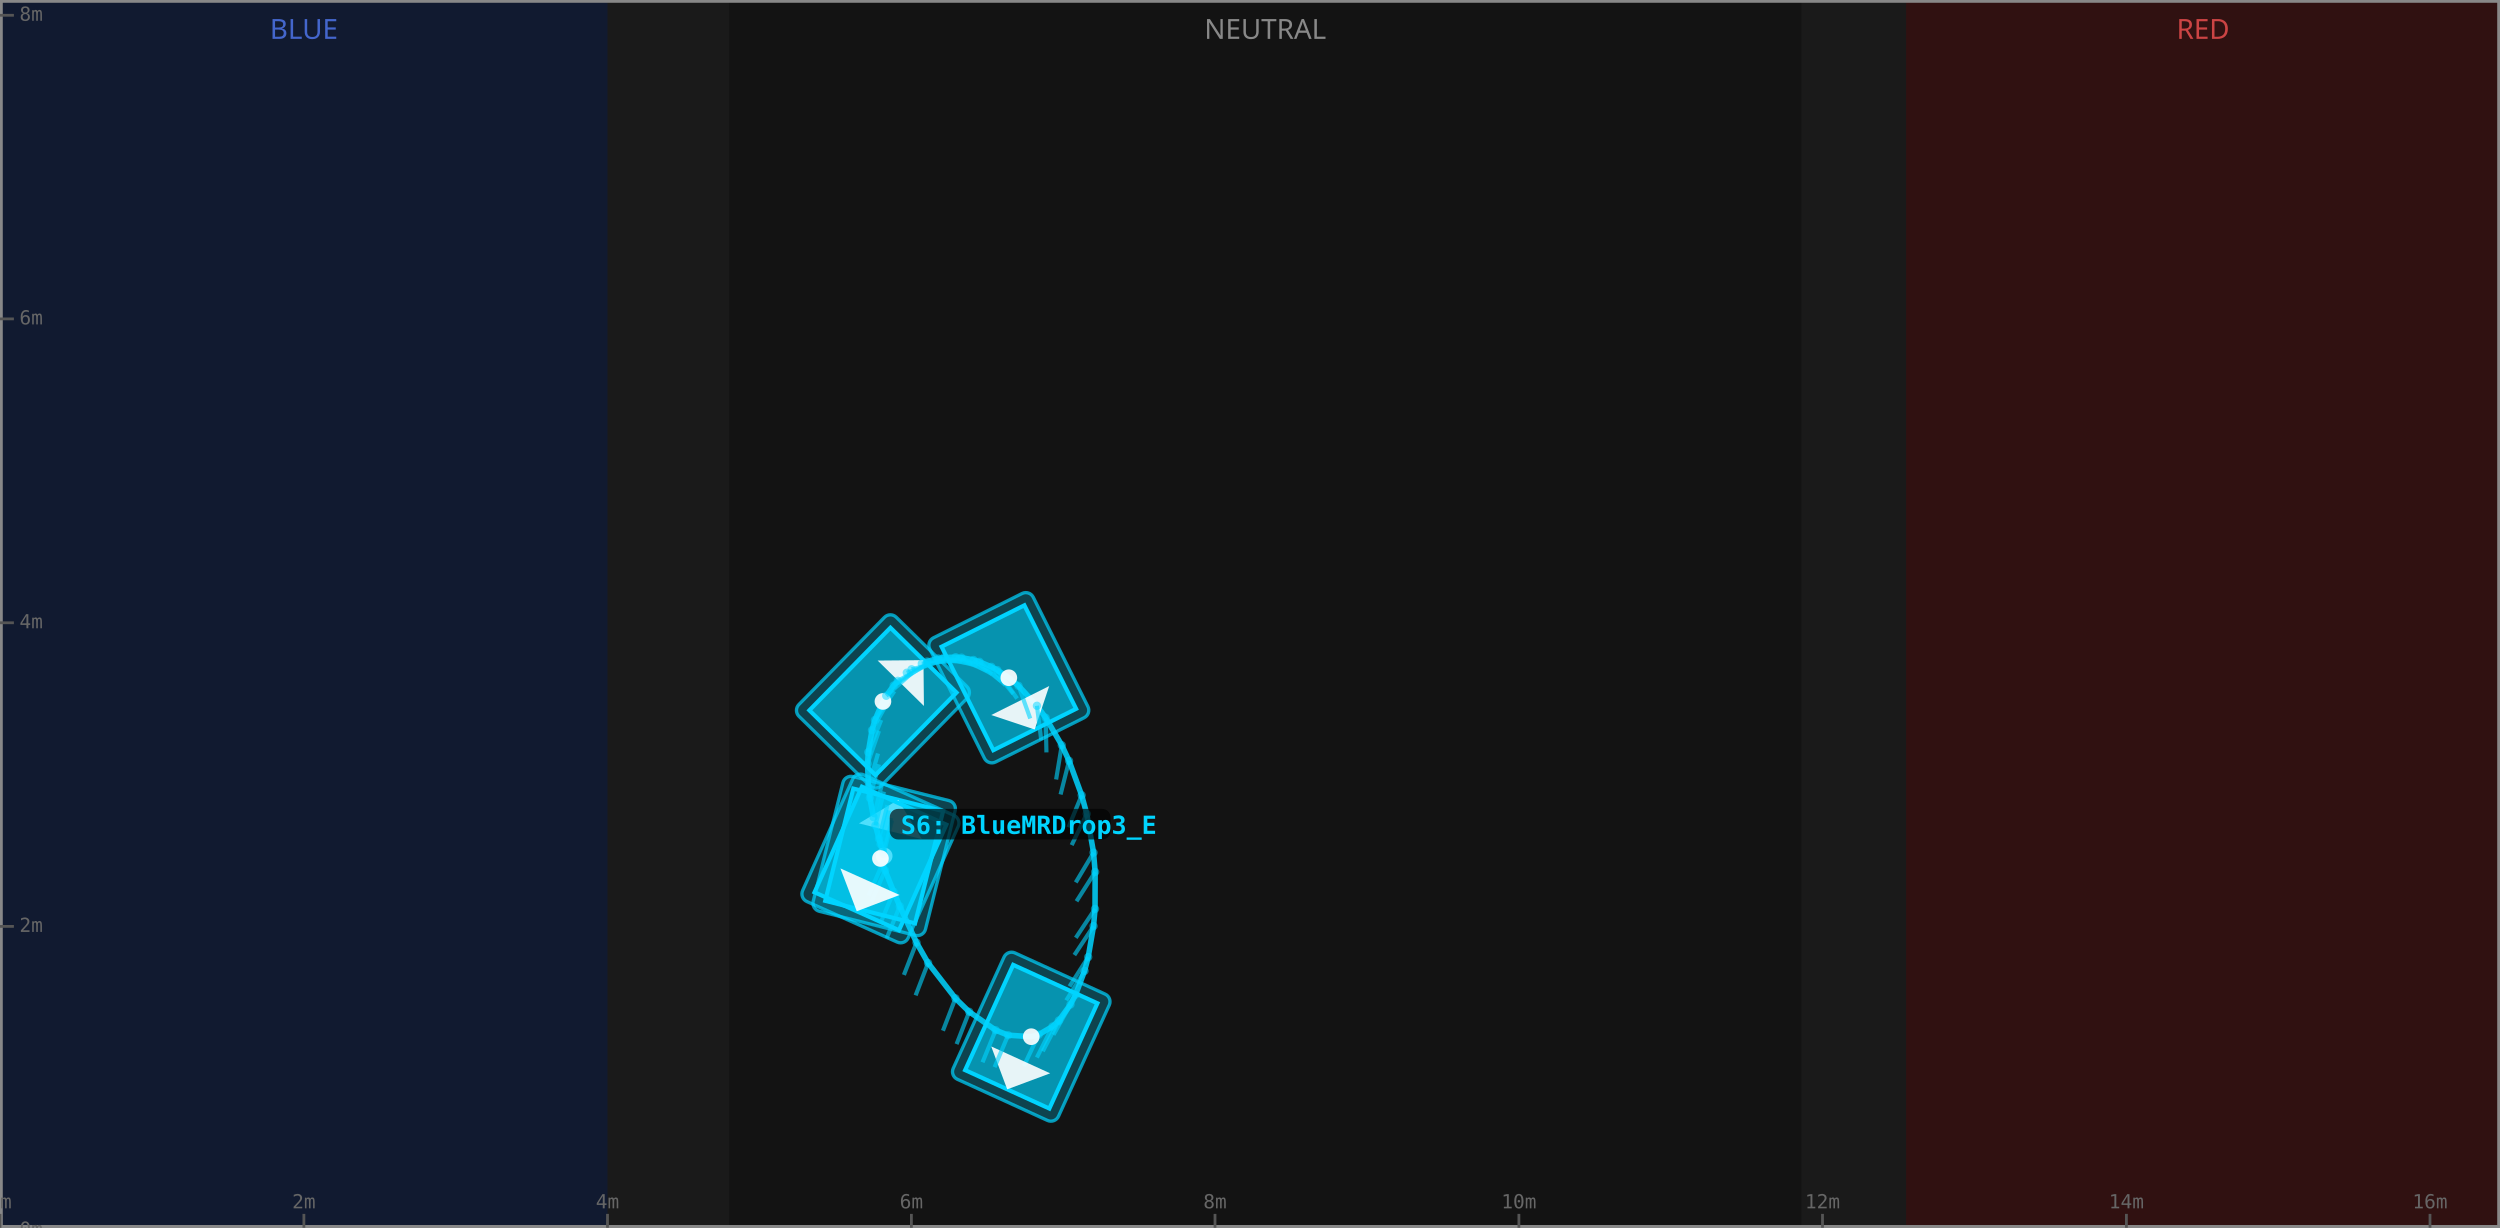
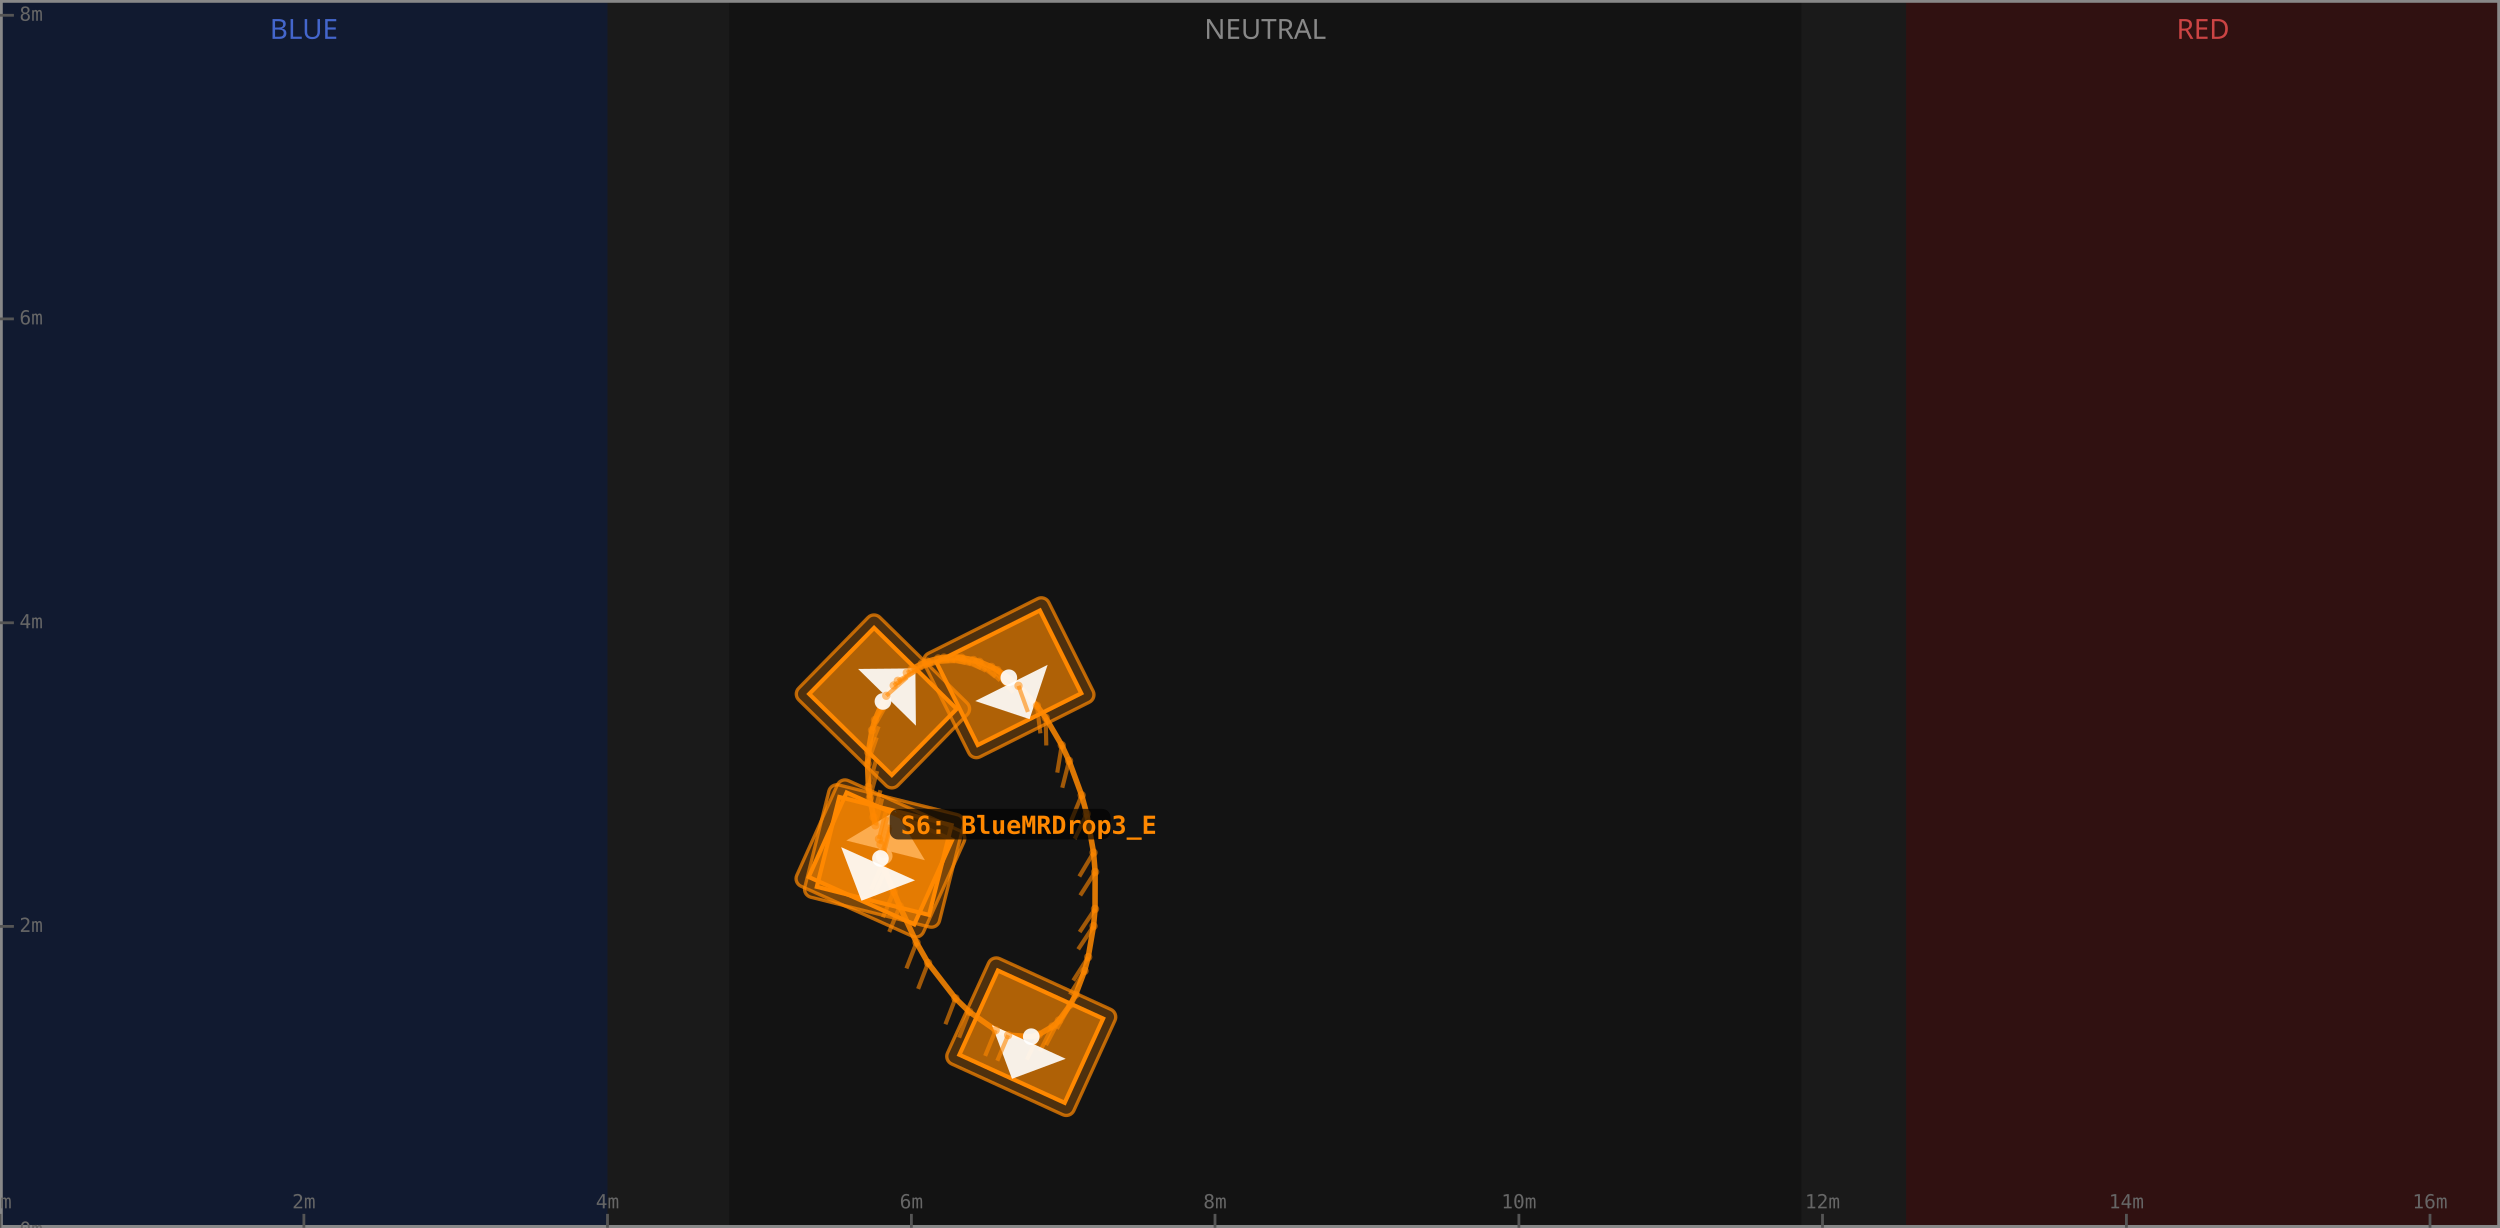
<svg xmlns="http://www.w3.org/2000/svg" width="900" height="442" viewBox="0 0 900 442">
  <rect x="0" y="0" width="900" height="442" fill="#1a1a1a" />
  <rect x="0" y="0" width="218.7" height="442" fill="#0d1a3a" fill-opacity="0.7" />
  <text x="109.4" y="14" text-anchor="middle" font-size="10" fill="#4466cc" font-family="sans-serif">BLUE</text>
  <rect x="262.5" y="0" width="386.0" height="442" fill="#111111" fill-opacity="0.7" />
  <text x="455.5" y="14" text-anchor="middle" font-size="10" fill="#888" font-family="sans-serif">NEUTRAL</text>
  <rect x="686.2" y="0" width="213.8" height="442" fill="#3a0d0d" fill-opacity="0.7" />
  <text x="793.1" y="14" text-anchor="middle" font-size="10" fill="#cc4444" font-family="sans-serif">RED</text>
  <rect x="0" y="0" width="900" height="442" fill="none" stroke="#888" stroke-width="2" />
  <line x1="0.0" y1="442" x2="0.0" y2="437" stroke="#555" stroke-width="1" />
  <text x="0.0" y="435" text-anchor="middle" font-size="7" fill="#666" font-family="monospace">0m</text>
  <line x1="109.4" y1="442" x2="109.4" y2="437" stroke="#555" stroke-width="1" />
  <text x="109.4" y="435" text-anchor="middle" font-size="7" fill="#666" font-family="monospace">2m</text>
  <line x1="218.7" y1="442" x2="218.7" y2="437" stroke="#555" stroke-width="1" />
  <text x="218.7" y="435" text-anchor="middle" font-size="7" fill="#666" font-family="monospace">4m</text>
  <line x1="328.1" y1="442" x2="328.1" y2="437" stroke="#555" stroke-width="1" />
  <text x="328.1" y="435" text-anchor="middle" font-size="7" fill="#666" font-family="monospace">6m</text>
  <line x1="437.4" y1="442" x2="437.4" y2="437" stroke="#555" stroke-width="1" />
  <text x="437.4" y="435" text-anchor="middle" font-size="7" fill="#666" font-family="monospace">8m</text>
  <line x1="546.8" y1="442" x2="546.8" y2="437" stroke="#555" stroke-width="1" />
  <text x="546.8" y="435" text-anchor="middle" font-size="7" fill="#666" font-family="monospace">10m</text>
  <line x1="656.1" y1="442" x2="656.1" y2="437" stroke="#555" stroke-width="1" />
  <text x="656.1" y="435" text-anchor="middle" font-size="7" fill="#666" font-family="monospace">12m</text>
  <line x1="765.5" y1="442" x2="765.5" y2="437" stroke="#555" stroke-width="1" />
  <text x="765.5" y="435" text-anchor="middle" font-size="7" fill="#666" font-family="monospace">14m</text>
  <line x1="874.8" y1="442" x2="874.8" y2="437" stroke="#555" stroke-width="1" />
  <text x="874.8" y="435" text-anchor="middle" font-size="7" fill="#666" font-family="monospace">16m</text>
  <line x1="0" y1="442.9" x2="5" y2="442.9" stroke="#555" stroke-width="1" />
  <text x="7" y="442.9" dominant-baseline="middle" font-size="7" fill="#666" font-family="monospace">0m</text>
  <line x1="0" y1="333.5" x2="5" y2="333.5" stroke="#555" stroke-width="1" />
  <text x="7" y="333.5" dominant-baseline="middle" font-size="7" fill="#666" font-family="monospace">2m</text>
  <line x1="0" y1="224.2" x2="5" y2="224.2" stroke="#555" stroke-width="1" />
  <text x="7" y="224.2" dominant-baseline="middle" font-size="7" fill="#666" font-family="monospace">4m</text>
  <line x1="0" y1="114.8" x2="5" y2="114.8" stroke="#555" stroke-width="1" />
  <text x="7" y="114.8" dominant-baseline="middle" font-size="7" fill="#666" font-family="monospace">6m</text>
  <line x1="0" y1="5.5" x2="5" y2="5.5" stroke="#555" stroke-width="1" />
  <text x="7" y="5.5" dominant-baseline="middle" font-size="7" fill="#666" font-family="monospace">8m</text>
-   <polyline points="318.31,308.15 318.09,307.47 317.81,306.62 316.98,303.87 316.44,301.98 315.16,297.13 314.47,294.18 313.15,287.23 312.63,283.28 312.32,274.94 312.58,270.79 313.92,262.87 314.99,259.19 317.86,252.52 319.05,250.48 321.73,246.76 323.21,245.10 326.44,242.19 328.17,240.95 331.84,238.92 333.76,238.13 337.76,237.03 339.82,236.72 344.03,236.58 346.16,236.75 350.47,237.59 352.62,238.25 356.90,240.07 359.02,241.22 363.18,243.99 366.66,246.89 373.30,254.08 376.44,258.37 382.24,268.28 384.86,273.89 389.40,286.28 391.23,292.98 393.68,306.94 394.25,313.91 394.21,327.22 393.67,333.41 391.75,344.57 390.44,349.52 387.24,358.05 385.37,361.63 381.19,367.38 378.89,369.55 373.92,372.47 371.25,373.21 362.92,372.66 358.44,370.87 348.92,364.24 343.96,359.40 334.11,346.67 329.94,339.33 323.92,326.26 321.72,321.03 318.64,313.38 317.70,310.98 316.96,309.05" fill="none" stroke="#00d4ff" stroke-width="2" stroke-opacity="0.85" stroke-linejoin="round" stroke-linecap="round" />
-   <g id="pose0" transform="translate(318.31,308.15) rotate(-75.94)">
-     <rect x="-25.00" y="-20.83" width="50.00" height="41.66" rx="3" fill="#00d4ff" fill-opacity="0.25" stroke="#00d4ff" stroke-width="1.2" stroke-opacity="0.7" />
-     <rect x="-20.83" y="-16.67" width="41.66" height="33.33" fill="#00d4ff" fill-opacity="0.55" stroke="#00d4ff" stroke-width="1.5" />
-     <polygon points="20.83,0 9.17,11.67 9.17,-11.67" fill="#ffffff" fill-opacity="0.9" />
-     <circle cx="0" cy="0" r="3" fill="#ffffff" fill-opacity="0.9" />
-   </g>
-   <g id="pose1" transform="translate(318.09,307.47) rotate(-75.96)">
-     <line x1="0" y1="0" x2="12.50" y2="0" stroke="#00d4ff" stroke-width="1.5" stroke-opacity="0.6" />
-     <circle cx="0" cy="0" r="1.5" fill="#00d4ff" fill-opacity="0.5" />
-   </g>
-   <g id="pose2" transform="translate(317.81,306.62) rotate(-75.99)">
-     <line x1="0" y1="0" x2="12.50" y2="0" stroke="#00d4ff" stroke-width="1.5" stroke-opacity="0.6" />
-     <circle cx="0" cy="0" r="1.5" fill="#00d4ff" fill-opacity="0.5" />
-   </g>
-   <g id="pose3" transform="translate(316.98,303.87) rotate(-76.03)">
-     <line x1="0" y1="0" x2="12.50" y2="0" stroke="#00d4ff" stroke-width="1.5" stroke-opacity="0.6" />
-     <circle cx="0" cy="0" r="1.5" fill="#00d4ff" fill-opacity="0.5" />
-   </g>
-   <g id="pose4" transform="translate(316.44,301.98) rotate(-76.02)">
-     <line x1="0" y1="0" x2="12.50" y2="0" stroke="#00d4ff" stroke-width="1.5" stroke-opacity="0.6" />
-     <circle cx="0" cy="0" r="1.5" fill="#00d4ff" fill-opacity="0.5" />
-   </g>
-   <g id="pose5" transform="translate(315.16,297.13) rotate(-75.85)">
-     <line x1="0" y1="0" x2="12.50" y2="0" stroke="#00d4ff" stroke-width="1.5" stroke-opacity="0.6" />
-     <circle cx="0" cy="0" r="1.5" fill="#00d4ff" fill-opacity="0.5" />
-   </g>
-   <g id="pose6" transform="translate(314.47,294.18) rotate(-75.65)">
-     <line x1="0" y1="0" x2="12.50" y2="0" stroke="#00d4ff" stroke-width="1.5" stroke-opacity="0.6" />
-     <circle cx="0" cy="0" r="1.5" fill="#00d4ff" fill-opacity="0.5" />
-   </g>
-   <g id="pose7" transform="translate(313.15,287.23) rotate(-74.80)">
-     <line x1="0" y1="0" x2="12.50" y2="0" stroke="#00d4ff" stroke-width="1.5" stroke-opacity="0.6" />
-     <circle cx="0" cy="0" r="1.5" fill="#00d4ff" fill-opacity="0.5" />
-   </g>
-   <g id="pose8" transform="translate(312.63,283.28) rotate(-73.97)">
-     <line x1="0" y1="0" x2="12.50" y2="0" stroke="#00d4ff" stroke-width="1.5" stroke-opacity="0.6" />
-     <circle cx="0" cy="0" r="1.5" fill="#00d4ff" fill-opacity="0.5" />
-   </g>
-   <g id="pose9" transform="translate(312.32,274.94) rotate(-70.83)">
-     <line x1="0" y1="0" x2="12.50" y2="0" stroke="#00d4ff" stroke-width="1.5" stroke-opacity="0.6" />
-     <circle cx="0" cy="0" r="1.5" fill="#00d4ff" fill-opacity="0.5" />
-   </g>
-   <g id="pose10" transform="translate(312.58,270.79) rotate(-68.16)">
-     <line x1="0" y1="0" x2="12.50" y2="0" stroke="#00d4ff" stroke-width="1.5" stroke-opacity="0.6" />
-     <circle cx="0" cy="0" r="1.5" fill="#00d4ff" fill-opacity="0.5" />
-   </g>
-   <g id="pose11" transform="translate(313.92,262.87) rotate(-60.66)">
-     <line x1="0" y1="0" x2="12.50" y2="0" stroke="#00d4ff" stroke-width="1.5" stroke-opacity="0.6" />
-     <circle cx="0" cy="0" r="1.5" fill="#00d4ff" fill-opacity="0.5" />
-   </g>
-   <g id="pose12" transform="translate(314.99,259.19) rotate(-56.07)">
-     <line x1="0" y1="0" x2="12.50" y2="0" stroke="#00d4ff" stroke-width="1.5" stroke-opacity="0.6" />
-     <circle cx="0" cy="0" r="1.5" fill="#00d4ff" fill-opacity="0.5" />
-   </g>
-   <g id="pose13" transform="translate(317.86,252.52) rotate(-45.54)">
-     <rect x="-25.00" y="-20.83" width="50.00" height="41.66" rx="3" fill="#00d4ff" fill-opacity="0.25" stroke="#00d4ff" stroke-width="1.2" stroke-opacity="0.7" />
-     <rect x="-20.83" y="-16.67" width="41.66" height="33.33" fill="#00d4ff" fill-opacity="0.55" stroke="#00d4ff" stroke-width="1.5" />
-     <polygon points="20.83,0 9.17,11.67 9.17,-11.67" fill="#ffffff" fill-opacity="0.9" />
-     <circle cx="0" cy="0" r="3" fill="#ffffff" fill-opacity="0.9" />
-   </g>
-   <g id="pose14" transform="translate(319.05,250.48) rotate(-41.56)">
-     <line x1="0" y1="0" x2="12.50" y2="0" stroke="#00d4ff" stroke-width="1.5" stroke-opacity="0.6" />
-     <circle cx="0" cy="0" r="1.5" fill="#00d4ff" fill-opacity="0.5" />
-   </g>
-   <g id="pose15" transform="translate(321.73,246.76) rotate(-33.16)">
-     <line x1="0" y1="0" x2="12.50" y2="0" stroke="#00d4ff" stroke-width="1.5" stroke-opacity="0.6" />
-     <circle cx="0" cy="0" r="1.5" fill="#00d4ff" fill-opacity="0.5" />
-   </g>
-   <g id="pose16" transform="translate(323.21,245.10) rotate(-28.77)">
-     <line x1="0" y1="0" x2="12.50" y2="0" stroke="#00d4ff" stroke-width="1.5" stroke-opacity="0.6" />
-     <circle cx="0" cy="0" r="1.5" fill="#00d4ff" fill-opacity="0.5" />
-   </g>
-   <g id="pose17" transform="translate(326.44,242.19) rotate(-19.67)">
-     <line x1="0" y1="0" x2="12.50" y2="0" stroke="#00d4ff" stroke-width="1.5" stroke-opacity="0.6" />
-     <circle cx="0" cy="0" r="1.5" fill="#00d4ff" fill-opacity="0.5" />
-   </g>
-   <g id="pose18" transform="translate(328.17,240.95) rotate(-14.99)">
-     <line x1="0" y1="0" x2="12.50" y2="0" stroke="#00d4ff" stroke-width="1.5" stroke-opacity="0.6" />
-     <circle cx="0" cy="0" r="1.5" fill="#00d4ff" fill-opacity="0.5" />
-   </g>
-   <g id="pose19" transform="translate(331.84,238.92) rotate(-5.46)">
-     <line x1="0" y1="0" x2="12.50" y2="0" stroke="#00d4ff" stroke-width="1.5" stroke-opacity="0.6" />
-     <circle cx="0" cy="0" r="1.5" fill="#00d4ff" fill-opacity="0.5" />
-   </g>
-   <g id="pose20" transform="translate(333.76,238.13) rotate(-0.63)">
-     <line x1="0" y1="0" x2="12.50" y2="0" stroke="#00d4ff" stroke-width="1.5" stroke-opacity="0.6" />
-     <circle cx="0" cy="0" r="1.5" fill="#00d4ff" fill-opacity="0.5" />
-   </g>
-   <g id="pose21" transform="translate(337.76,237.03) rotate(9.07)">
-     <line x1="0" y1="0" x2="12.50" y2="0" stroke="#00d4ff" stroke-width="1.5" stroke-opacity="0.6" />
-     <circle cx="0" cy="0" r="1.5" fill="#00d4ff" fill-opacity="0.5" />
-   </g>
-   <g id="pose22" transform="translate(339.82,236.72) rotate(13.92)">
-     <line x1="0" y1="0" x2="12.50" y2="0" stroke="#00d4ff" stroke-width="1.5" stroke-opacity="0.6" />
-     <circle cx="0" cy="0" r="1.5" fill="#00d4ff" fill-opacity="0.5" />
-   </g>
-   <g id="pose23" transform="translate(344.03,236.58) rotate(23.53)">
-     <line x1="0" y1="0" x2="12.50" y2="0" stroke="#00d4ff" stroke-width="1.5" stroke-opacity="0.6" />
-     <circle cx="0" cy="0" r="1.5" fill="#00d4ff" fill-opacity="0.5" />
-   </g>
-   <g id="pose24" transform="translate(346.16,236.75) rotate(28.28)">
-     <line x1="0" y1="0" x2="12.50" y2="0" stroke="#00d4ff" stroke-width="1.5" stroke-opacity="0.6" />
-     <circle cx="0" cy="0" r="1.5" fill="#00d4ff" fill-opacity="0.5" />
-   </g>
-   <g id="pose25" transform="translate(350.47,237.59) rotate(37.58)">
-     <line x1="0" y1="0" x2="12.50" y2="0" stroke="#00d4ff" stroke-width="1.5" stroke-opacity="0.6" />
-     <circle cx="0" cy="0" r="1.5" fill="#00d4ff" fill-opacity="0.5" />
-   </g>
-   <g id="pose26" transform="translate(352.62,238.25) rotate(42.12)">
-     <line x1="0" y1="0" x2="12.50" y2="0" stroke="#00d4ff" stroke-width="1.5" stroke-opacity="0.6" />
-     <circle cx="0" cy="0" r="1.5" fill="#00d4ff" fill-opacity="0.5" />
-   </g>
-   <g id="pose27" transform="translate(356.90,240.07) rotate(50.95)">
-     <line x1="0" y1="0" x2="12.50" y2="0" stroke="#00d4ff" stroke-width="1.5" stroke-opacity="0.6" />
-     <circle cx="0" cy="0" r="1.5" fill="#00d4ff" fill-opacity="0.5" />
-   </g>
-   <g id="pose28" transform="translate(359.02,241.22) rotate(55.21)">
-     <line x1="0" y1="0" x2="12.50" y2="0" stroke="#00d4ff" stroke-width="1.5" stroke-opacity="0.6" />
-     <circle cx="0" cy="0" r="1.5" fill="#00d4ff" fill-opacity="0.5" />
-   </g>
-   <g id="pose29" transform="translate(363.18,243.99) rotate(63.44)">
-     <rect x="-25.00" y="-20.83" width="50.00" height="41.66" rx="3" fill="#00d4ff" fill-opacity="0.25" stroke="#00d4ff" stroke-width="1.2" stroke-opacity="0.7" />
-     <rect x="-20.83" y="-16.67" width="41.66" height="33.33" fill="#00d4ff" fill-opacity="0.55" stroke="#00d4ff" stroke-width="1.5" />
-     <polygon points="20.83,0 9.17,11.67 9.17,-11.67" fill="#ffffff" fill-opacity="0.9" />
-     <circle cx="0" cy="0" r="3" fill="#ffffff" fill-opacity="0.9" />
-   </g>
-   <g id="pose30" transform="translate(366.66,246.89) rotate(70.24)">
-     <line x1="0" y1="0" x2="12.50" y2="0" stroke="#00d4ff" stroke-width="1.5" stroke-opacity="0.6" />
-     <circle cx="0" cy="0" r="1.5" fill="#00d4ff" fill-opacity="0.5" />
-   </g>
-   <g id="pose31" transform="translate(373.30,254.08) rotate(82.89)">
-     <line x1="0" y1="0" x2="12.50" y2="0" stroke="#00d4ff" stroke-width="1.5" stroke-opacity="0.6" />
-     <circle cx="0" cy="0" r="1.5" fill="#00d4ff" fill-opacity="0.5" />
-   </g>
-   <g id="pose32" transform="translate(376.44,258.37) rotate(88.73)">
-     <line x1="0" y1="0" x2="12.50" y2="0" stroke="#00d4ff" stroke-width="1.5" stroke-opacity="0.6" />
-     <circle cx="0" cy="0" r="1.5" fill="#00d4ff" fill-opacity="0.5" />
-   </g>
-   <g id="pose33" transform="translate(382.24,268.28) rotate(99.38)">
-     <line x1="0" y1="0" x2="12.50" y2="0" stroke="#00d4ff" stroke-width="1.5" stroke-opacity="0.6" />
-     <circle cx="0" cy="0" r="1.5" fill="#00d4ff" fill-opacity="0.5" />
-   </g>
-   <g id="pose34" transform="translate(384.86,273.89) rotate(104.14)">
-     <line x1="0" y1="0" x2="12.50" y2="0" stroke="#00d4ff" stroke-width="1.5" stroke-opacity="0.6" />
-     <circle cx="0" cy="0" r="1.5" fill="#00d4ff" fill-opacity="0.5" />
-   </g>
-   <g id="pose35" transform="translate(389.40,286.28) rotate(112.36)">
-     <line x1="0" y1="0" x2="12.50" y2="0" stroke="#00d4ff" stroke-width="1.5" stroke-opacity="0.6" />
-     <circle cx="0" cy="0" r="1.5" fill="#00d4ff" fill-opacity="0.5" />
-   </g>
-   <g id="pose36" transform="translate(391.23,292.98) rotate(115.73)">
-     <line x1="0" y1="0" x2="12.50" y2="0" stroke="#00d4ff" stroke-width="1.5" stroke-opacity="0.6" />
-     <circle cx="0" cy="0" r="1.5" fill="#00d4ff" fill-opacity="0.5" />
-   </g>
-   <g id="pose37" transform="translate(393.68,306.94) rotate(120.85)">
-     <line x1="0" y1="0" x2="12.50" y2="0" stroke="#00d4ff" stroke-width="1.5" stroke-opacity="0.6" />
-     <circle cx="0" cy="0" r="1.5" fill="#00d4ff" fill-opacity="0.5" />
-   </g>
-   <g id="pose38" transform="translate(394.25,313.91) rotate(122.45)">
-     <line x1="0" y1="0" x2="12.50" y2="0" stroke="#00d4ff" stroke-width="1.5" stroke-opacity="0.6" />
-     <circle cx="0" cy="0" r="1.5" fill="#00d4ff" fill-opacity="0.5" />
-   </g>
-   <g id="pose39" transform="translate(394.21,327.22) rotate(123.65)">
-     <line x1="0" y1="0" x2="12.50" y2="0" stroke="#00d4ff" stroke-width="1.5" stroke-opacity="0.6" />
-     <circle cx="0" cy="0" r="1.5" fill="#00d4ff" fill-opacity="0.5" />
-   </g>
-   <g id="pose40" transform="translate(393.67,333.41) rotate(123.54)">
-     <line x1="0" y1="0" x2="12.50" y2="0" stroke="#00d4ff" stroke-width="1.5" stroke-opacity="0.6" />
-     <circle cx="0" cy="0" r="1.5" fill="#00d4ff" fill-opacity="0.5" />
-   </g>
-   <g id="pose41" transform="translate(391.75,344.57) rotate(122.55)">
-     <line x1="0" y1="0" x2="12.50" y2="0" stroke="#00d4ff" stroke-width="1.5" stroke-opacity="0.6" />
-     <circle cx="0" cy="0" r="1.5" fill="#00d4ff" fill-opacity="0.5" />
-   </g>
-   <g id="pose42" transform="translate(390.44,349.52) rotate(121.83)">
-     <line x1="0" y1="0" x2="12.50" y2="0" stroke="#00d4ff" stroke-width="1.5" stroke-opacity="0.6" />
-     <circle cx="0" cy="0" r="1.5" fill="#00d4ff" fill-opacity="0.5" />
-   </g>
-   <g id="pose43" transform="translate(387.24,358.05) rotate(120.17)">
-     <line x1="0" y1="0" x2="12.50" y2="0" stroke="#00d4ff" stroke-width="1.5" stroke-opacity="0.6" />
-     <circle cx="0" cy="0" r="1.5" fill="#00d4ff" fill-opacity="0.5" />
-   </g>
-   <g id="pose44" transform="translate(385.37,361.63) rotate(119.30)">
-     <line x1="0" y1="0" x2="12.50" y2="0" stroke="#00d4ff" stroke-width="1.5" stroke-opacity="0.6" />
-     <circle cx="0" cy="0" r="1.5" fill="#00d4ff" fill-opacity="0.5" />
-   </g>
-   <g id="pose45" transform="translate(381.19,367.38) rotate(117.57)">
-     <line x1="0" y1="0" x2="12.50" y2="0" stroke="#00d4ff" stroke-width="1.5" stroke-opacity="0.6" />
-     <circle cx="0" cy="0" r="1.5" fill="#00d4ff" fill-opacity="0.5" />
-   </g>
-   <g id="pose46" transform="translate(378.89,369.55) rotate(116.74)">
-     <line x1="0" y1="0" x2="12.50" y2="0" stroke="#00d4ff" stroke-width="1.5" stroke-opacity="0.6" />
-     <circle cx="0" cy="0" r="1.5" fill="#00d4ff" fill-opacity="0.5" />
-   </g>
-   <g id="pose47" transform="translate(373.92,372.47) rotate(115.22)">
-     <line x1="0" y1="0" x2="12.50" y2="0" stroke="#00d4ff" stroke-width="1.5" stroke-opacity="0.6" />
-     <circle cx="0" cy="0" r="1.5" fill="#00d4ff" fill-opacity="0.5" />
-   </g>
-   <g id="pose48" transform="translate(371.25,373.21) rotate(114.54)">
-     <rect x="-25.00" y="-20.83" width="50.00" height="41.66" rx="3" fill="#00d4ff" fill-opacity="0.25" stroke="#00d4ff" stroke-width="1.2" stroke-opacity="0.7" />
-     <rect x="-20.83" y="-16.67" width="41.66" height="33.33" fill="#00d4ff" fill-opacity="0.55" stroke="#00d4ff" stroke-width="1.5" />
-     <polygon points="20.83,0 9.17,11.67 9.17,-11.67" fill="#ffffff" fill-opacity="0.9" />
-     <circle cx="0" cy="0" r="3" fill="#ffffff" fill-opacity="0.9" />
-   </g>
-   <g id="pose49" transform="translate(362.92,372.66) rotate(112.89)">
-     <line x1="0" y1="0" x2="12.50" y2="0" stroke="#00d4ff" stroke-width="1.5" stroke-opacity="0.6" />
-     <circle cx="0" cy="0" r="1.5" fill="#00d4ff" fill-opacity="0.5" />
-   </g>
-   <g id="pose50" transform="translate(358.44,370.87) rotate(112.25)">
-     <line x1="0" y1="0" x2="12.50" y2="0" stroke="#00d4ff" stroke-width="1.5" stroke-opacity="0.6" />
-     <circle cx="0" cy="0" r="1.5" fill="#00d4ff" fill-opacity="0.5" />
-   </g>
-   <g id="pose51" transform="translate(348.92,364.24) rotate(111.36)">
-     <line x1="0" y1="0" x2="12.50" y2="0" stroke="#00d4ff" stroke-width="1.5" stroke-opacity="0.6" />
-     <circle cx="0" cy="0" r="1.5" fill="#00d4ff" fill-opacity="0.5" />
-   </g>
-   <g id="pose52" transform="translate(343.96,359.40) rotate(111.11)">
-     <line x1="0" y1="0" x2="12.50" y2="0" stroke="#00d4ff" stroke-width="1.5" stroke-opacity="0.6" />
-     <circle cx="0" cy="0" r="1.5" fill="#00d4ff" fill-opacity="0.5" />
-   </g>
-   <g id="pose53" transform="translate(334.11,346.67) rotate(111.05)">
-     <line x1="0" y1="0" x2="12.50" y2="0" stroke="#00d4ff" stroke-width="1.5" stroke-opacity="0.6" />
-     <circle cx="0" cy="0" r="1.5" fill="#00d4ff" fill-opacity="0.5" />
-   </g>
-   <g id="pose54" transform="translate(329.94,339.33) rotate(111.29)">
-     <line x1="0" y1="0" x2="12.50" y2="0" stroke="#00d4ff" stroke-width="1.5" stroke-opacity="0.6" />
-     <circle cx="0" cy="0" r="1.5" fill="#00d4ff" fill-opacity="0.5" />
-   </g>
-   <g id="pose55" transform="translate(323.92,326.26) rotate(112.34)">
-     <line x1="0" y1="0" x2="12.50" y2="0" stroke="#00d4ff" stroke-width="1.5" stroke-opacity="0.6" />
-     <circle cx="0" cy="0" r="1.5" fill="#00d4ff" fill-opacity="0.5" />
-   </g>
-   <g id="pose56" transform="translate(321.72,321.03) rotate(112.84)">
-     <line x1="0" y1="0" x2="12.50" y2="0" stroke="#00d4ff" stroke-width="1.5" stroke-opacity="0.6" />
-     <circle cx="0" cy="0" r="1.5" fill="#00d4ff" fill-opacity="0.5" />
-   </g>
-   <g id="pose57" transform="translate(318.64,313.38) rotate(113.63)">
-     <line x1="0" y1="0" x2="12.50" y2="0" stroke="#00d4ff" stroke-width="1.5" stroke-opacity="0.6" />
-     <circle cx="0" cy="0" r="1.5" fill="#00d4ff" fill-opacity="0.5" />
-   </g>
-   <g id="pose58" transform="translate(317.70,310.98) rotate(113.90)">
-     <line x1="0" y1="0" x2="12.50" y2="0" stroke="#00d4ff" stroke-width="1.5" stroke-opacity="0.6" />
-     <circle cx="0" cy="0" r="1.5" fill="#00d4ff" fill-opacity="0.5" />
-   </g>
-   <g id="pose59" transform="translate(316.96,309.05) rotate(114.18)">
-     <rect x="-25.00" y="-20.83" width="50.00" height="41.66" rx="3" fill="#00d4ff" fill-opacity="0.25" stroke="#00d4ff" stroke-width="1.2" stroke-opacity="0.7" />
-     <rect x="-20.83" y="-16.67" width="41.66" height="33.33" fill="#00d4ff" fill-opacity="0.55" stroke="#00d4ff" stroke-width="1.5" />
-     <polygon points="20.83,0 9.17,11.67 9.17,-11.67" fill="#ffffff" fill-opacity="0.9" />
+   <polyline points="318.31,308.15 318.09,307.47 317.81,306.62 316.98,303.87 316.44,301.98 315.16,297.13 314.47,294.18 313.15,287.23 312.63,283.28 312.32,274.94 312.58,270.79 313.92,262.87 314.99,259.19 317.86,252.52 319.05,250.48 321.73,246.76 323.21,245.10 326.44,242.19 328.17,240.95 331.84,238.92 333.76,238.13 337.76,237.03 339.82,236.72 344.03,236.58 346.16,236.75 350.47,237.59 352.62,238.25 356.90,240.07 359.02,241.22 363.18,243.99 366.66,246.89 373.30,254.08 376.44,258.37 382.24,268.28 384.86,273.89 389.40,286.28 391.23,292.98 393.68,306.94 394.25,313.91 394.21,327.22 393.67,333.41 391.75,344.57 390.44,349.52 387.24,358.05 385.37,361.63 381.19,367.38 378.89,369.55 373.92,372.47 371.25,373.21 362.92,372.66 358.44,370.87 348.92,364.24 343.96,359.40 334.11,346.67 329.94,339.33 323.92,326.26 321.72,321.03 318.64,313.38 317.70,310.98 316.96,309.05" fill="none" stroke="#ff8800" stroke-width="2" stroke-opacity="0.85" stroke-linejoin="round" stroke-linecap="round" />
+   <g id="pose4000" transform="translate(318.31,308.15) rotate(-75.94)">
+     <rect x="-20.83" y="-25.00" width="41.66" height="50.00" rx="3" fill="#ff8800" fill-opacity="0.25" stroke="#ff8800" stroke-width="1.2" stroke-opacity="0.7" />
+     <rect x="-16.67" y="-20.83" width="33.33" height="41.66" fill="#ff8800" fill-opacity="0.55" stroke="#ff8800" stroke-width="1.5" />
+     <polygon points="16.67,0 2.08,14.58 2.08,-14.58" fill="#ffffff" fill-opacity="0.9" />
+     <circle cx="0" cy="0" r="3" fill="#ffffff" fill-opacity="0.9" />
+   </g>
+   <g id="pose4001" transform="translate(318.09,307.47) rotate(-75.96)">
+     <line x1="0" y1="0" x2="10.00" y2="0" stroke="#ff8800" stroke-width="1.5" stroke-opacity="0.6" />
+     <circle cx="0" cy="0" r="1.5" fill="#ff8800" fill-opacity="0.5" />
+   </g>
+   <g id="pose4002" transform="translate(317.81,306.62) rotate(-75.99)">
+     <line x1="0" y1="0" x2="10.00" y2="0" stroke="#ff8800" stroke-width="1.5" stroke-opacity="0.6" />
+     <circle cx="0" cy="0" r="1.5" fill="#ff8800" fill-opacity="0.5" />
+   </g>
+   <g id="pose4003" transform="translate(316.98,303.87) rotate(-76.03)">
+     <line x1="0" y1="0" x2="10.00" y2="0" stroke="#ff8800" stroke-width="1.5" stroke-opacity="0.6" />
+     <circle cx="0" cy="0" r="1.5" fill="#ff8800" fill-opacity="0.5" />
+   </g>
+   <g id="pose4004" transform="translate(316.44,301.98) rotate(-76.02)">
+     <line x1="0" y1="0" x2="10.00" y2="0" stroke="#ff8800" stroke-width="1.5" stroke-opacity="0.6" />
+     <circle cx="0" cy="0" r="1.5" fill="#ff8800" fill-opacity="0.5" />
+   </g>
+   <g id="pose4005" transform="translate(315.16,297.13) rotate(-75.85)">
+     <line x1="0" y1="0" x2="10.00" y2="0" stroke="#ff8800" stroke-width="1.5" stroke-opacity="0.6" />
+     <circle cx="0" cy="0" r="1.5" fill="#ff8800" fill-opacity="0.5" />
+   </g>
+   <g id="pose4006" transform="translate(314.47,294.18) rotate(-75.65)">
+     <line x1="0" y1="0" x2="10.00" y2="0" stroke="#ff8800" stroke-width="1.5" stroke-opacity="0.6" />
+     <circle cx="0" cy="0" r="1.5" fill="#ff8800" fill-opacity="0.5" />
+   </g>
+   <g id="pose4007" transform="translate(313.15,287.23) rotate(-74.80)">
+     <line x1="0" y1="0" x2="10.00" y2="0" stroke="#ff8800" stroke-width="1.5" stroke-opacity="0.6" />
+     <circle cx="0" cy="0" r="1.5" fill="#ff8800" fill-opacity="0.5" />
+   </g>
+   <g id="pose4008" transform="translate(312.63,283.28) rotate(-73.97)">
+     <line x1="0" y1="0" x2="10.00" y2="0" stroke="#ff8800" stroke-width="1.5" stroke-opacity="0.6" />
+     <circle cx="0" cy="0" r="1.5" fill="#ff8800" fill-opacity="0.5" />
+   </g>
+   <g id="pose4009" transform="translate(312.32,274.94) rotate(-70.83)">
+     <line x1="0" y1="0" x2="10.00" y2="0" stroke="#ff8800" stroke-width="1.5" stroke-opacity="0.6" />
+     <circle cx="0" cy="0" r="1.5" fill="#ff8800" fill-opacity="0.5" />
+   </g>
+   <g id="pose4010" transform="translate(312.58,270.79) rotate(-68.16)">
+     <line x1="0" y1="0" x2="10.00" y2="0" stroke="#ff8800" stroke-width="1.5" stroke-opacity="0.6" />
+     <circle cx="0" cy="0" r="1.5" fill="#ff8800" fill-opacity="0.5" />
+   </g>
+   <g id="pose4011" transform="translate(313.92,262.87) rotate(-60.66)">
+     <line x1="0" y1="0" x2="10.00" y2="0" stroke="#ff8800" stroke-width="1.5" stroke-opacity="0.6" />
+     <circle cx="0" cy="0" r="1.5" fill="#ff8800" fill-opacity="0.5" />
+   </g>
+   <g id="pose4012" transform="translate(314.99,259.19) rotate(-56.07)">
+     <line x1="0" y1="0" x2="10.00" y2="0" stroke="#ff8800" stroke-width="1.5" stroke-opacity="0.6" />
+     <circle cx="0" cy="0" r="1.5" fill="#ff8800" fill-opacity="0.5" />
+   </g>
+   <g id="pose4013" transform="translate(317.86,252.52) rotate(-45.54)">
+     <rect x="-20.83" y="-25.00" width="41.66" height="50.00" rx="3" fill="#ff8800" fill-opacity="0.25" stroke="#ff8800" stroke-width="1.2" stroke-opacity="0.7" />
+     <rect x="-16.67" y="-20.83" width="33.33" height="41.66" fill="#ff8800" fill-opacity="0.55" stroke="#ff8800" stroke-width="1.5" />
+     <polygon points="16.67,0 2.08,14.58 2.08,-14.58" fill="#ffffff" fill-opacity="0.9" />
+     <circle cx="0" cy="0" r="3" fill="#ffffff" fill-opacity="0.9" />
+   </g>
+   <g id="pose4014" transform="translate(319.05,250.48) rotate(-41.56)">
+     <line x1="0" y1="0" x2="10.00" y2="0" stroke="#ff8800" stroke-width="1.5" stroke-opacity="0.6" />
+     <circle cx="0" cy="0" r="1.5" fill="#ff8800" fill-opacity="0.5" />
+   </g>
+   <g id="pose4015" transform="translate(321.73,246.76) rotate(-33.16)">
+     <line x1="0" y1="0" x2="10.00" y2="0" stroke="#ff8800" stroke-width="1.5" stroke-opacity="0.6" />
+     <circle cx="0" cy="0" r="1.5" fill="#ff8800" fill-opacity="0.5" />
+   </g>
+   <g id="pose4016" transform="translate(323.21,245.10) rotate(-28.77)">
+     <line x1="0" y1="0" x2="10.00" y2="0" stroke="#ff8800" stroke-width="1.5" stroke-opacity="0.6" />
+     <circle cx="0" cy="0" r="1.5" fill="#ff8800" fill-opacity="0.5" />
+   </g>
+   <g id="pose4017" transform="translate(326.44,242.19) rotate(-19.67)">
+     <line x1="0" y1="0" x2="10.00" y2="0" stroke="#ff8800" stroke-width="1.5" stroke-opacity="0.6" />
+     <circle cx="0" cy="0" r="1.5" fill="#ff8800" fill-opacity="0.5" />
+   </g>
+   <g id="pose4018" transform="translate(328.17,240.95) rotate(-14.99)">
+     <line x1="0" y1="0" x2="10.00" y2="0" stroke="#ff8800" stroke-width="1.5" stroke-opacity="0.6" />
+     <circle cx="0" cy="0" r="1.5" fill="#ff8800" fill-opacity="0.5" />
+   </g>
+   <g id="pose4019" transform="translate(331.84,238.92) rotate(-5.46)">
+     <line x1="0" y1="0" x2="10.00" y2="0" stroke="#ff8800" stroke-width="1.5" stroke-opacity="0.6" />
+     <circle cx="0" cy="0" r="1.5" fill="#ff8800" fill-opacity="0.5" />
+   </g>
+   <g id="pose4020" transform="translate(333.76,238.13) rotate(-0.63)">
+     <line x1="0" y1="0" x2="10.00" y2="0" stroke="#ff8800" stroke-width="1.5" stroke-opacity="0.6" />
+     <circle cx="0" cy="0" r="1.5" fill="#ff8800" fill-opacity="0.5" />
+   </g>
+   <g id="pose4021" transform="translate(337.76,237.03) rotate(9.07)">
+     <line x1="0" y1="0" x2="10.00" y2="0" stroke="#ff8800" stroke-width="1.5" stroke-opacity="0.6" />
+     <circle cx="0" cy="0" r="1.5" fill="#ff8800" fill-opacity="0.5" />
+   </g>
+   <g id="pose4022" transform="translate(339.82,236.72) rotate(13.92)">
+     <line x1="0" y1="0" x2="10.00" y2="0" stroke="#ff8800" stroke-width="1.5" stroke-opacity="0.6" />
+     <circle cx="0" cy="0" r="1.5" fill="#ff8800" fill-opacity="0.5" />
+   </g>
+   <g id="pose4023" transform="translate(344.03,236.58) rotate(23.53)">
+     <line x1="0" y1="0" x2="10.00" y2="0" stroke="#ff8800" stroke-width="1.5" stroke-opacity="0.6" />
+     <circle cx="0" cy="0" r="1.5" fill="#ff8800" fill-opacity="0.5" />
+   </g>
+   <g id="pose4024" transform="translate(346.16,236.75) rotate(28.28)">
+     <line x1="0" y1="0" x2="10.00" y2="0" stroke="#ff8800" stroke-width="1.5" stroke-opacity="0.6" />
+     <circle cx="0" cy="0" r="1.5" fill="#ff8800" fill-opacity="0.5" />
+   </g>
+   <g id="pose4025" transform="translate(350.47,237.59) rotate(37.58)">
+     <line x1="0" y1="0" x2="10.00" y2="0" stroke="#ff8800" stroke-width="1.5" stroke-opacity="0.6" />
+     <circle cx="0" cy="0" r="1.5" fill="#ff8800" fill-opacity="0.5" />
+   </g>
+   <g id="pose4026" transform="translate(352.62,238.25) rotate(42.12)">
+     <line x1="0" y1="0" x2="10.00" y2="0" stroke="#ff8800" stroke-width="1.5" stroke-opacity="0.6" />
+     <circle cx="0" cy="0" r="1.5" fill="#ff8800" fill-opacity="0.5" />
+   </g>
+   <g id="pose4027" transform="translate(356.90,240.07) rotate(50.95)">
+     <line x1="0" y1="0" x2="10.00" y2="0" stroke="#ff8800" stroke-width="1.5" stroke-opacity="0.6" />
+     <circle cx="0" cy="0" r="1.5" fill="#ff8800" fill-opacity="0.5" />
+   </g>
+   <g id="pose4028" transform="translate(359.02,241.22) rotate(55.21)">
+     <line x1="0" y1="0" x2="10.00" y2="0" stroke="#ff8800" stroke-width="1.5" stroke-opacity="0.6" />
+     <circle cx="0" cy="0" r="1.5" fill="#ff8800" fill-opacity="0.5" />
+   </g>
+   <g id="pose4029" transform="translate(363.18,243.99) rotate(63.44)">
+     <rect x="-20.83" y="-25.00" width="41.66" height="50.00" rx="3" fill="#ff8800" fill-opacity="0.25" stroke="#ff8800" stroke-width="1.2" stroke-opacity="0.7" />
+     <rect x="-16.67" y="-20.83" width="33.33" height="41.66" fill="#ff8800" fill-opacity="0.55" stroke="#ff8800" stroke-width="1.5" />
+     <polygon points="16.67,0 2.08,14.58 2.08,-14.58" fill="#ffffff" fill-opacity="0.9" />
+     <circle cx="0" cy="0" r="3" fill="#ffffff" fill-opacity="0.9" />
+   </g>
+   <g id="pose4030" transform="translate(366.66,246.89) rotate(70.24)">
+     <line x1="0" y1="0" x2="10.00" y2="0" stroke="#ff8800" stroke-width="1.5" stroke-opacity="0.6" />
+     <circle cx="0" cy="0" r="1.5" fill="#ff8800" fill-opacity="0.5" />
+   </g>
+   <g id="pose4031" transform="translate(373.30,254.08) rotate(82.89)">
+     <line x1="0" y1="0" x2="10.00" y2="0" stroke="#ff8800" stroke-width="1.5" stroke-opacity="0.6" />
+     <circle cx="0" cy="0" r="1.5" fill="#ff8800" fill-opacity="0.5" />
+   </g>
+   <g id="pose4032" transform="translate(376.44,258.37) rotate(88.73)">
+     <line x1="0" y1="0" x2="10.00" y2="0" stroke="#ff8800" stroke-width="1.5" stroke-opacity="0.6" />
+     <circle cx="0" cy="0" r="1.5" fill="#ff8800" fill-opacity="0.5" />
+   </g>
+   <g id="pose4033" transform="translate(382.24,268.28) rotate(99.38)">
+     <line x1="0" y1="0" x2="10.00" y2="0" stroke="#ff8800" stroke-width="1.5" stroke-opacity="0.6" />
+     <circle cx="0" cy="0" r="1.5" fill="#ff8800" fill-opacity="0.5" />
+   </g>
+   <g id="pose4034" transform="translate(384.86,273.89) rotate(104.14)">
+     <line x1="0" y1="0" x2="10.00" y2="0" stroke="#ff8800" stroke-width="1.5" stroke-opacity="0.6" />
+     <circle cx="0" cy="0" r="1.5" fill="#ff8800" fill-opacity="0.5" />
+   </g>
+   <g id="pose4035" transform="translate(389.40,286.28) rotate(112.36)">
+     <line x1="0" y1="0" x2="10.00" y2="0" stroke="#ff8800" stroke-width="1.5" stroke-opacity="0.6" />
+     <circle cx="0" cy="0" r="1.5" fill="#ff8800" fill-opacity="0.5" />
+   </g>
+   <g id="pose4036" transform="translate(391.23,292.98) rotate(115.73)">
+     <line x1="0" y1="0" x2="10.00" y2="0" stroke="#ff8800" stroke-width="1.5" stroke-opacity="0.6" />
+     <circle cx="0" cy="0" r="1.5" fill="#ff8800" fill-opacity="0.5" />
+   </g>
+   <g id="pose4037" transform="translate(393.68,306.94) rotate(120.85)">
+     <line x1="0" y1="0" x2="10.00" y2="0" stroke="#ff8800" stroke-width="1.5" stroke-opacity="0.6" />
+     <circle cx="0" cy="0" r="1.5" fill="#ff8800" fill-opacity="0.5" />
+   </g>
+   <g id="pose4038" transform="translate(394.25,313.91) rotate(122.45)">
+     <line x1="0" y1="0" x2="10.00" y2="0" stroke="#ff8800" stroke-width="1.5" stroke-opacity="0.6" />
+     <circle cx="0" cy="0" r="1.5" fill="#ff8800" fill-opacity="0.5" />
+   </g>
+   <g id="pose4039" transform="translate(394.21,327.22) rotate(123.65)">
+     <line x1="0" y1="0" x2="10.00" y2="0" stroke="#ff8800" stroke-width="1.5" stroke-opacity="0.6" />
+     <circle cx="0" cy="0" r="1.5" fill="#ff8800" fill-opacity="0.5" />
+   </g>
+   <g id="pose4040" transform="translate(393.67,333.41) rotate(123.54)">
+     <line x1="0" y1="0" x2="10.00" y2="0" stroke="#ff8800" stroke-width="1.5" stroke-opacity="0.6" />
+     <circle cx="0" cy="0" r="1.5" fill="#ff8800" fill-opacity="0.5" />
+   </g>
+   <g id="pose4041" transform="translate(391.75,344.57) rotate(122.55)">
+     <line x1="0" y1="0" x2="10.00" y2="0" stroke="#ff8800" stroke-width="1.5" stroke-opacity="0.6" />
+     <circle cx="0" cy="0" r="1.5" fill="#ff8800" fill-opacity="0.5" />
+   </g>
+   <g id="pose4042" transform="translate(390.44,349.52) rotate(121.83)">
+     <line x1="0" y1="0" x2="10.00" y2="0" stroke="#ff8800" stroke-width="1.5" stroke-opacity="0.6" />
+     <circle cx="0" cy="0" r="1.5" fill="#ff8800" fill-opacity="0.5" />
+   </g>
+   <g id="pose4043" transform="translate(387.24,358.05) rotate(120.17)">
+     <line x1="0" y1="0" x2="10.00" y2="0" stroke="#ff8800" stroke-width="1.5" stroke-opacity="0.6" />
+     <circle cx="0" cy="0" r="1.5" fill="#ff8800" fill-opacity="0.5" />
+   </g>
+   <g id="pose4044" transform="translate(385.37,361.63) rotate(119.30)">
+     <line x1="0" y1="0" x2="10.00" y2="0" stroke="#ff8800" stroke-width="1.5" stroke-opacity="0.6" />
+     <circle cx="0" cy="0" r="1.5" fill="#ff8800" fill-opacity="0.5" />
+   </g>
+   <g id="pose4045" transform="translate(381.19,367.38) rotate(117.57)">
+     <line x1="0" y1="0" x2="10.00" y2="0" stroke="#ff8800" stroke-width="1.5" stroke-opacity="0.6" />
+     <circle cx="0" cy="0" r="1.5" fill="#ff8800" fill-opacity="0.5" />
+   </g>
+   <g id="pose4046" transform="translate(378.89,369.55) rotate(116.74)">
+     <line x1="0" y1="0" x2="10.00" y2="0" stroke="#ff8800" stroke-width="1.5" stroke-opacity="0.6" />
+     <circle cx="0" cy="0" r="1.5" fill="#ff8800" fill-opacity="0.5" />
+   </g>
+   <g id="pose4047" transform="translate(373.92,372.47) rotate(115.22)">
+     <line x1="0" y1="0" x2="10.00" y2="0" stroke="#ff8800" stroke-width="1.5" stroke-opacity="0.6" />
+     <circle cx="0" cy="0" r="1.5" fill="#ff8800" fill-opacity="0.5" />
+   </g>
+   <g id="pose4048" transform="translate(371.25,373.21) rotate(114.54)">
+     <rect x="-20.83" y="-25.00" width="41.66" height="50.00" rx="3" fill="#ff8800" fill-opacity="0.25" stroke="#ff8800" stroke-width="1.2" stroke-opacity="0.7" />
+     <rect x="-16.67" y="-20.83" width="33.33" height="41.66" fill="#ff8800" fill-opacity="0.55" stroke="#ff8800" stroke-width="1.5" />
+     <polygon points="16.67,0 2.08,14.58 2.08,-14.58" fill="#ffffff" fill-opacity="0.9" />
+     <circle cx="0" cy="0" r="3" fill="#ffffff" fill-opacity="0.9" />
+   </g>
+   <g id="pose4049" transform="translate(362.92,372.66) rotate(112.89)">
+     <line x1="0" y1="0" x2="10.00" y2="0" stroke="#ff8800" stroke-width="1.5" stroke-opacity="0.6" />
+     <circle cx="0" cy="0" r="1.5" fill="#ff8800" fill-opacity="0.5" />
+   </g>
+   <g id="pose4050" transform="translate(358.44,370.87) rotate(112.25)">
+     <line x1="0" y1="0" x2="10.00" y2="0" stroke="#ff8800" stroke-width="1.5" stroke-opacity="0.6" />
+     <circle cx="0" cy="0" r="1.5" fill="#ff8800" fill-opacity="0.5" />
+   </g>
+   <g id="pose4051" transform="translate(348.92,364.24) rotate(111.36)">
+     <line x1="0" y1="0" x2="10.00" y2="0" stroke="#ff8800" stroke-width="1.5" stroke-opacity="0.6" />
+     <circle cx="0" cy="0" r="1.5" fill="#ff8800" fill-opacity="0.5" />
+   </g>
+   <g id="pose4052" transform="translate(343.96,359.40) rotate(111.11)">
+     <line x1="0" y1="0" x2="10.00" y2="0" stroke="#ff8800" stroke-width="1.5" stroke-opacity="0.6" />
+     <circle cx="0" cy="0" r="1.5" fill="#ff8800" fill-opacity="0.5" />
+   </g>
+   <g id="pose4053" transform="translate(334.11,346.67) rotate(111.05)">
+     <line x1="0" y1="0" x2="10.00" y2="0" stroke="#ff8800" stroke-width="1.5" stroke-opacity="0.6" />
+     <circle cx="0" cy="0" r="1.5" fill="#ff8800" fill-opacity="0.5" />
+   </g>
+   <g id="pose4054" transform="translate(329.94,339.33) rotate(111.29)">
+     <line x1="0" y1="0" x2="10.00" y2="0" stroke="#ff8800" stroke-width="1.5" stroke-opacity="0.6" />
+     <circle cx="0" cy="0" r="1.5" fill="#ff8800" fill-opacity="0.5" />
+   </g>
+   <g id="pose4055" transform="translate(323.92,326.26) rotate(112.34)">
+     <line x1="0" y1="0" x2="10.00" y2="0" stroke="#ff8800" stroke-width="1.5" stroke-opacity="0.6" />
+     <circle cx="0" cy="0" r="1.5" fill="#ff8800" fill-opacity="0.5" />
+   </g>
+   <g id="pose4056" transform="translate(321.72,321.03) rotate(112.84)">
+     <line x1="0" y1="0" x2="10.00" y2="0" stroke="#ff8800" stroke-width="1.5" stroke-opacity="0.6" />
+     <circle cx="0" cy="0" r="1.5" fill="#ff8800" fill-opacity="0.5" />
+   </g>
+   <g id="pose4057" transform="translate(318.64,313.38) rotate(113.63)">
+     <line x1="0" y1="0" x2="10.00" y2="0" stroke="#ff8800" stroke-width="1.5" stroke-opacity="0.6" />
+     <circle cx="0" cy="0" r="1.5" fill="#ff8800" fill-opacity="0.5" />
+   </g>
+   <g id="pose4058" transform="translate(317.70,310.98) rotate(113.90)">
+     <line x1="0" y1="0" x2="10.00" y2="0" stroke="#ff8800" stroke-width="1.5" stroke-opacity="0.6" />
+     <circle cx="0" cy="0" r="1.5" fill="#ff8800" fill-opacity="0.5" />
+   </g>
+   <g id="pose4059" transform="translate(316.96,309.05) rotate(114.18)">
+     <rect x="-20.83" y="-25.00" width="41.66" height="50.00" rx="3" fill="#ff8800" fill-opacity="0.25" stroke="#ff8800" stroke-width="1.2" stroke-opacity="0.7" />
+     <rect x="-16.67" y="-20.83" width="33.33" height="41.66" fill="#ff8800" fill-opacity="0.55" stroke="#ff8800" stroke-width="1.5" />
+     <polygon points="16.67,0 2.08,14.58 2.08,-14.58" fill="#ffffff" fill-opacity="0.9" />
    <circle cx="0" cy="0" r="3" fill="#ffffff" fill-opacity="0.9" />
  </g>
  <rect x="320.3" y="291.2" width="79.5" height="11" rx="3" fill="#000000" fill-opacity="0.65" />
-   <text x="324.3" y="300.2" font-size="9" fill="#00d4ff" font-family="monospace" font-weight="bold">S6: BlueMRDrop3_E</text>
+   <text x="324.3" y="300.2" font-size="9" fill="#ff8800" font-family="monospace" font-weight="bold">S6: BlueMRDrop3_E</text>
</svg>
